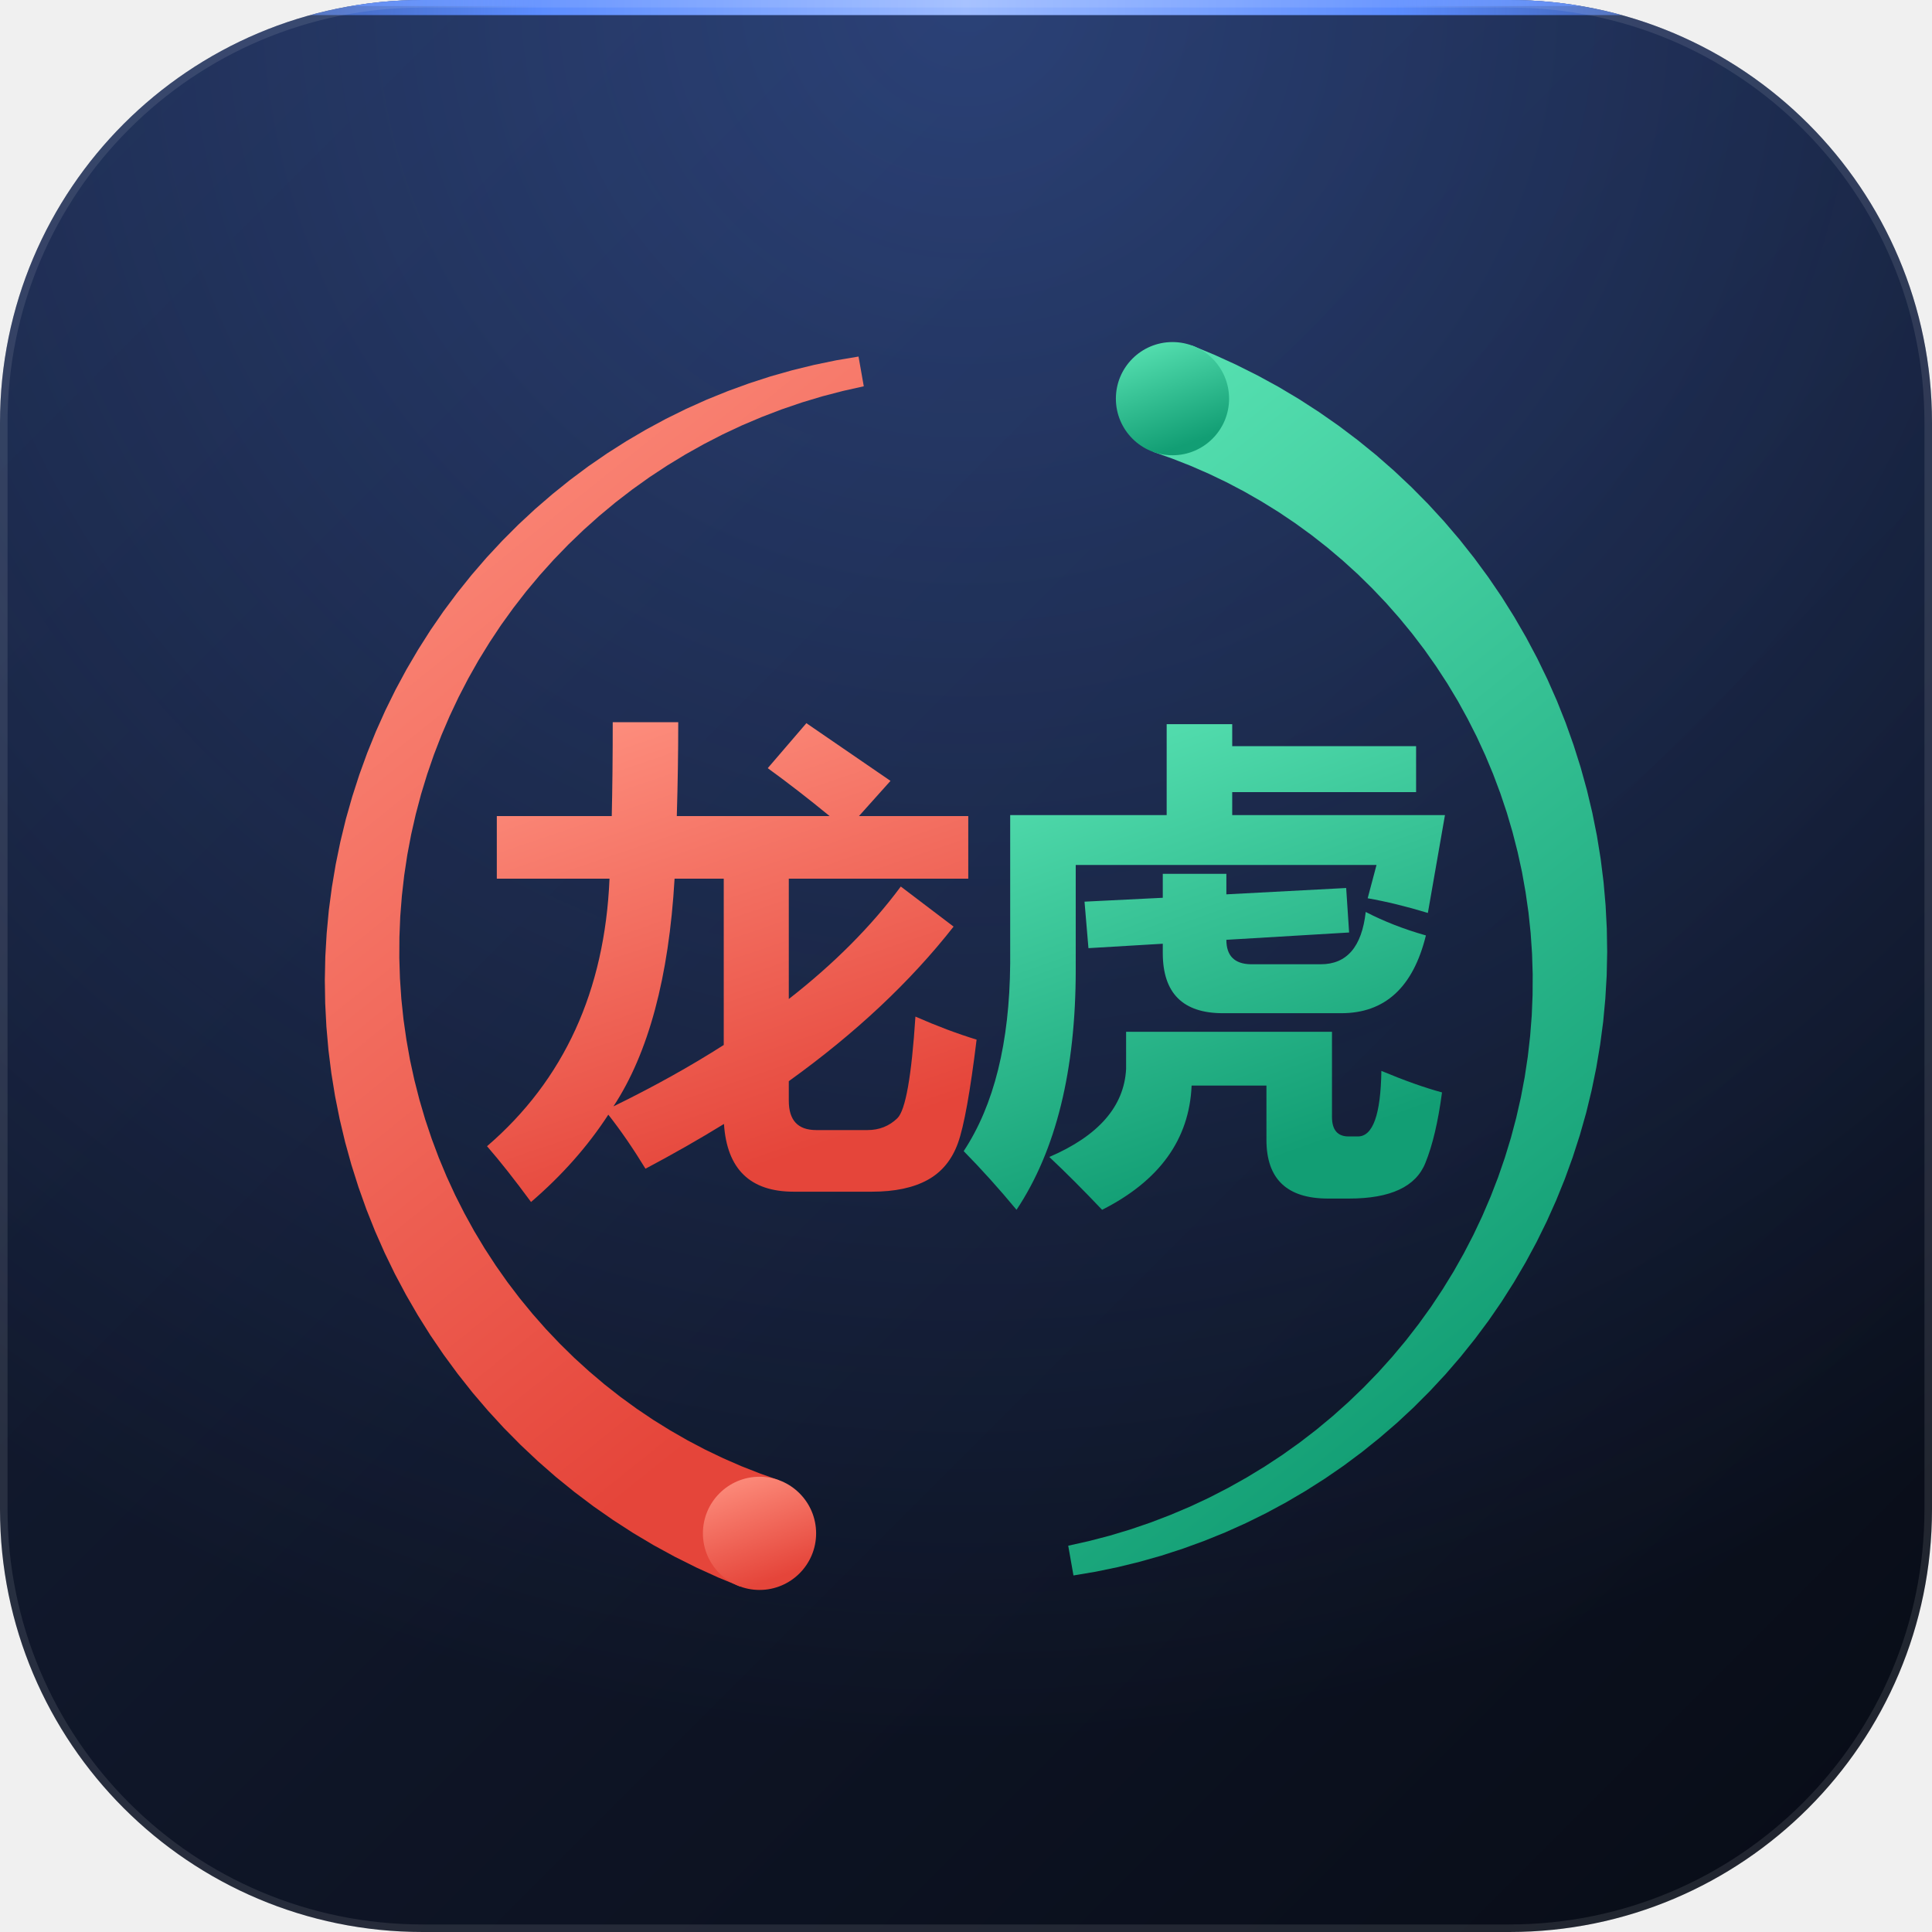
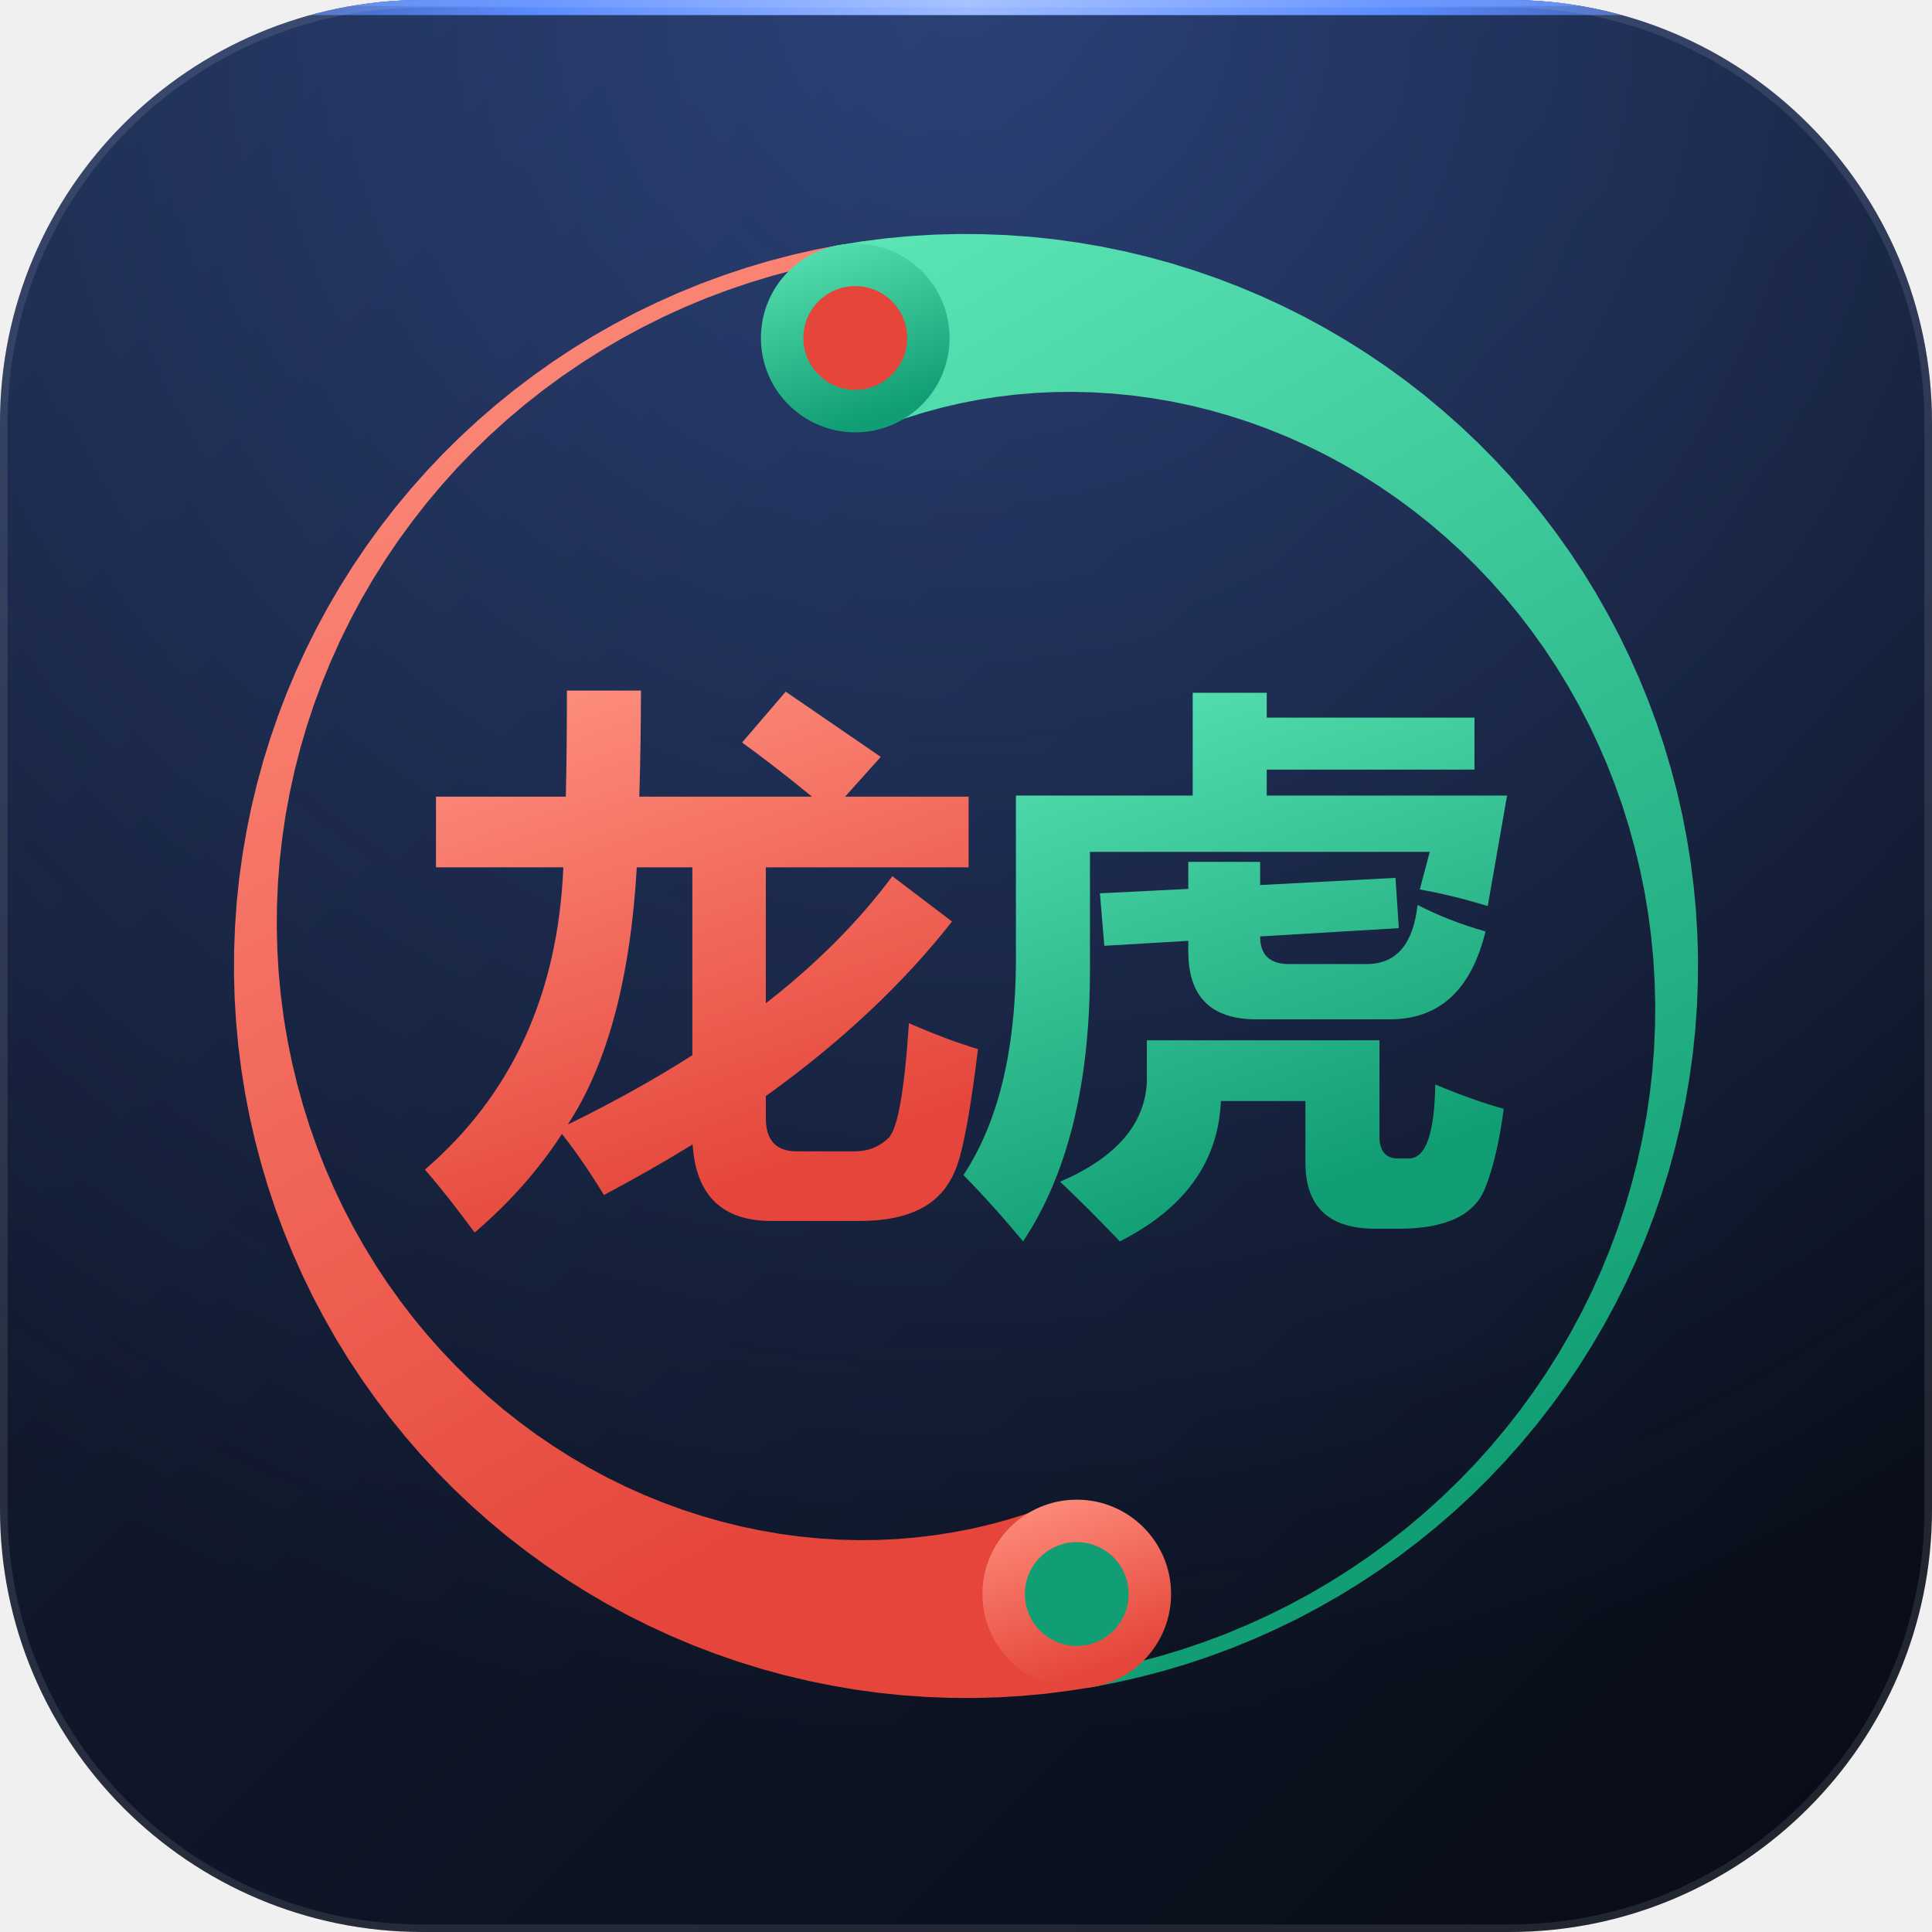
<svg xmlns="http://www.w3.org/2000/svg" viewBox="0 0 512 512" width="512" height="512" role="img" aria-label="龙虎榜分析">
  <defs>
    <linearGradient id="bg" x1="0" y1="0" x2="1" y2="1">
      <stop offset="0" stop-color="#16203A" />
      <stop offset="1" stop-color="#080C16" />
    </linearGradient>
    <linearGradient id="red" x1="0" y1="0" x2="0.35" y2="1">
      <stop offset="0" stop-color="#FF9382" />
      <stop offset="1" stop-color="#E5453A" />
    </linearGradient>
    <linearGradient id="grn" x1="0" y1="0" x2="0.35" y2="1">
      <stop offset="0" stop-color="#5CE6B6" />
      <stop offset="1" stop-color="#129E74" />
    </linearGradient>
    <linearGradient id="acc" x1="0" y1="0" x2="1" y2="0">
      <stop offset="0" stop-color="#8FB0FF" />
      <stop offset="1" stop-color="#4C6BFF" />
    </linearGradient>
    <linearGradient id="topline" x1="0" y1="0" x2="1" y2="0">
      <stop offset="0" stop-color="#5B8CFF" stop-opacity="0" />
      <stop offset=".28" stop-color="#5B8CFF" />
      <stop offset=".5" stop-color="#9DBBFF" />
      <stop offset=".72" stop-color="#5B8CFF" />
      <stop offset="1" stop-color="#5B8CFF" stop-opacity="0" />
    </linearGradient>
    <radialGradient id="glow" cx="0.5" cy="0" r="0.9">
      <stop offset="0" stop-color="#5B8CFF" stop-opacity=".34" />
      <stop offset="1" stop-color="#5B8CFF" stop-opacity="0" />
    </radialGradient>
    <clipPath id="clipIcon">
      <rect x="0" y="0" width="512" height="512" rx="112" />
    </clipPath>
    <clipPath id="clipPanel">
      <rect x="0" y="0" width="1240" height="320" rx="36" />
    </clipPath>
  </defs>
  <g clip-path="url(#clipIcon)">
    <rect width="512" height="512" fill="url(#bg)" />
    <rect width="512" height="512" fill="url(#glow)" />
    <rect x="0" y="0" width="512" height="4" fill="url(#topline)" />
    <rect x="0" y="0" width="512" height="1.6" fill="url(#topline)" />
  </g>
  <g>
-     <path d="M 228.91 102.37 L 223.38 103.61 L 217.89 105.04 L 212.47 106.67 L 207.12 108.50 L 201.85 110.52 L 196.65 112.72 L 191.55 115.11 L 186.54 117.69 L 181.63 120.44 L 176.83 123.36 L 172.14 126.45 L 167.57 129.71 L 163.13 133.13 L 158.82 136.71 L 154.65 140.44 L 150.62 144.31 L 146.74 148.32 L 143.01 152.47 L 139.44 156.74 L 136.03 161.14 L 132.78 165.65 L 129.71 170.28 L 126.80 175.01 L 124.08 179.83 L 121.53 184.75 L 119.17 189.75 L 116.99 194.83 L 115.00 199.98 L 113.20 205.20 L 111.59 210.47 L 110.18 215.79 L 108.96 221.15 L 107.94 226.55 L 107.12 231.98 L 106.50 237.42 L 106.07 242.88 L 105.85 248.35 L 105.82 253.82 L 105.99 259.27 L 106.36 264.72 L 106.93 270.13 L 107.70 275.52 L 108.65 280.88 L 109.81 286.19 L 111.15 291.44 L 112.68 296.65 L 114.40 301.78 L 116.30 306.85 L 118.38 311.83 L 120.64 316.74 L 123.08 321.55 L 125.68 326.27 L 128.45 330.88 L 131.39 335.39 L 134.48 339.78 L 137.73 344.05 L 141.13 348.19 L 144.67 352.21 L 148.36 356.09 L 152.17 359.83 L 156.12 363.42 L 160.19 366.87 L 164.38 370.16 L 168.68 373.29 L 173.09 376.26 L 177.60 379.06 L 182.20 381.70 L 186.89 384.17 L 191.67 386.46 L 196.51 388.57 L 201.43 390.50 L 206.41 392.26 L 196.15 420.45 L 190.27 418.02 L 184.48 415.38 L 178.80 412.54 L 173.23 409.50 L 167.79 406.26 L 162.47 402.82 L 157.28 399.20 L 152.23 395.39 L 147.32 391.41 L 142.57 387.25 L 137.98 382.93 L 133.55 378.45 L 129.29 373.81 L 125.21 369.03 L 121.31 364.10 L 117.59 359.04 L 114.06 353.86 L 110.73 348.55 L 107.59 343.13 L 104.65 337.60 L 101.92 331.98 L 99.40 326.27 L 97.09 320.47 L 95.00 314.60 L 93.12 308.66 L 91.46 302.66 L 90.02 296.61 L 88.80 290.52 L 87.81 284.40 L 87.04 278.24 L 86.50 272.07 L 86.18 265.89 L 86.08 259.71 L 86.21 253.53 L 86.57 247.37 L 87.14 241.23 L 87.95 235.12 L 88.97 229.05 L 90.21 223.02 L 91.66 217.05 L 93.34 211.14 L 95.22 205.31 L 97.31 199.55 L 99.61 193.87 L 102.11 188.29 L 104.81 182.81 L 107.71 177.43 L 110.80 172.17 L 114.07 167.02 L 117.52 162.01 L 121.16 157.13 L 124.96 152.39 L 128.93 147.79 L 133.06 143.35 L 137.34 139.06 L 141.78 134.93 L 146.36 130.98 L 151.07 127.19 L 155.91 123.58 L 160.88 120.16 L 165.97 116.92 L 171.16 113.87 L 176.46 111.01 L 181.85 108.35 L 187.33 105.89 L 192.89 103.64 L 198.52 101.59 L 204.22 99.74 L 209.98 98.11 L 215.79 96.69 L 221.64 95.48 L 227.52 94.49 Z" fill="url(#red)" />
-     <path d="M 283.09 409.63 L 288.62 408.39 L 294.11 406.96 L 299.53 405.33 L 304.88 403.50 L 310.15 401.48 L 315.35 399.28 L 320.45 396.89 L 325.46 394.31 L 330.37 391.56 L 335.17 388.64 L 339.86 385.55 L 344.43 382.29 L 348.87 378.87 L 353.18 375.29 L 357.35 371.56 L 361.38 367.69 L 365.26 363.68 L 368.99 359.53 L 372.56 355.26 L 375.97 350.86 L 379.22 346.35 L 382.29 341.72 L 385.20 336.99 L 387.92 332.17 L 390.47 327.25 L 392.83 322.25 L 395.01 317.17 L 397.00 312.02 L 398.80 306.80 L 400.41 301.53 L 401.82 296.21 L 403.04 290.85 L 404.06 285.45 L 404.88 280.02 L 405.50 274.58 L 405.93 269.12 L 406.15 263.65 L 406.18 258.18 L 406.01 252.73 L 405.64 247.28 L 405.07 241.87 L 404.30 236.48 L 403.35 231.12 L 402.19 225.81 L 400.85 220.56 L 399.32 215.35 L 397.60 210.22 L 395.70 205.15 L 393.62 200.17 L 391.36 195.26 L 388.92 190.45 L 386.32 185.73 L 383.55 181.12 L 380.61 176.61 L 377.52 172.22 L 374.27 167.95 L 370.87 163.81 L 367.33 159.79 L 363.64 155.91 L 359.83 152.17 L 355.88 148.58 L 351.81 145.13 L 347.62 141.84 L 343.32 138.71 L 338.91 135.74 L 334.40 132.94 L 329.80 130.30 L 325.11 127.83 L 320.33 125.54 L 315.49 123.43 L 310.57 121.50 L 305.59 119.74 L 315.85 91.55 L 321.73 93.98 L 327.52 96.62 L 333.20 99.46 L 338.77 102.50 L 344.21 105.74 L 349.53 109.18 L 354.72 112.80 L 359.77 116.61 L 364.68 120.59 L 369.43 124.75 L 374.02 129.07 L 378.45 133.55 L 382.71 138.19 L 386.79 142.97 L 390.69 147.90 L 394.41 152.96 L 397.94 158.14 L 401.27 163.45 L 404.41 168.87 L 407.35 174.40 L 410.08 180.02 L 412.60 185.73 L 414.91 191.53 L 417.00 197.40 L 418.88 203.34 L 420.54 209.34 L 421.98 215.39 L 423.20 221.48 L 424.19 227.60 L 424.96 233.76 L 425.50 239.93 L 425.82 246.11 L 425.92 252.29 L 425.79 258.47 L 425.43 264.63 L 424.86 270.77 L 424.05 276.88 L 423.03 282.95 L 421.79 288.98 L 420.34 294.95 L 418.66 300.86 L 416.78 306.69 L 414.69 312.45 L 412.39 318.13 L 409.89 323.71 L 407.19 329.19 L 404.29 334.57 L 401.20 339.83 L 397.93 344.98 L 394.48 349.99 L 390.84 354.87 L 387.04 359.61 L 383.07 364.21 L 378.94 368.65 L 374.66 372.94 L 370.22 377.07 L 365.64 381.02 L 360.93 384.81 L 356.09 388.42 L 351.12 391.84 L 346.03 395.08 L 340.84 398.13 L 335.54 400.99 L 330.15 403.65 L 324.67 406.11 L 319.11 408.36 L 313.48 410.41 L 307.78 412.26 L 302.02 413.89 L 296.21 415.31 L 290.36 416.52 L 284.48 417.51 Z" fill="url(#grn)" />
-     <circle cx="201.28" cy="406.35" r="15.00" fill="url(#red)" />
-     <circle cx="310.72" cy="105.65" r="15.00" fill="url(#grn)" />
-     <g transform="translate(127.77 302.14)">
+     <path d="M 223.01 68.89 L 216.90 70.07 L 210.84 71.45 L 204.83 73.04 L 198.88 74.83 L 192.99 76.83 L 187.17 79.01 L 181.44 81.40 L 175.78 83.98 L 170.23 86.75 L 164.76 89.70 L 159.41 92.84 L 154.17 96.16 L 149.04 99.65 L 144.04 103.31 L 139.18 107.14 L 134.44 111.14 L 129.85 115.29 L 125.41 119.59 L 121.12 124.03 L 116.99 128.62 L 113.03 133.35 L 109.23 138.20 L 105.60 143.18 L 102.15 148.27 L 98.87 153.47 L 95.79 158.78 L 92.89 164.19 L 90.18 169.68 L 87.67 175.26 L 85.35 180.91 L 83.23 186.63 L 81.31 192.42 L 79.60 198.26 L 78.09 204.14 L 76.79 210.07 L 75.69 216.03 L 74.81 222.01 L 74.13 228.01 L 73.66 234.02 L 73.40 240.02 L 73.35 246.03 L 73.51 252.02 L 73.87 257.99 L 74.44 263.93 L 75.21 269.83 L 76.19 275.69 L 77.37 281.50 L 78.75 287.25 L 80.32 292.94 L 82.08 298.56 L 84.04 304.09 L 86.18 309.54 L 88.51 314.90 L 91.01 320.16 L 93.69 325.32 L 96.54 330.36 L 99.55 335.28 L 102.73 340.09 L 106.07 344.76 L 109.55 349.30 L 113.18 353.70 L 116.95 357.95 L 120.86 362.06 L 124.89 366.01 L 129.05 369.81 L 133.32 373.44 L 137.71 376.90 L 142.19 380.20 L 146.77 383.32 L 151.45 386.27 L 156.20 389.04 L 161.03 391.63 L 165.93 394.03 L 170.89 396.25 L 175.91 398.28 L 180.97 400.13 L 186.08 401.78 L 191.21 403.24 L 196.37 404.52 L 201.55 405.60 L 206.74 406.49 L 211.93 407.19 L 217.12 407.70 L 222.30 408.02 L 227.46 408.15 L 232.59 408.10 L 237.69 407.86 L 242.75 407.44 L 247.77 406.83 L 252.73 406.05 L 257.63 405.10 L 262.46 403.97 L 267.22 402.67 L 271.90 401.21 L 276.50 399.59 L 281.01 397.81 L 289.69 447.05 L 283.42 448.05 L 277.12 448.85 L 270.80 449.43 L 264.46 449.82 L 258.12 449.99 L 251.77 449.95 L 245.42 449.71 L 239.09 449.26 L 232.78 448.61 L 226.49 447.74 L 220.23 446.67 L 214.01 445.40 L 207.84 443.93 L 201.71 442.25 L 195.65 440.37 L 189.65 438.30 L 183.72 436.03 L 177.87 433.57 L 172.10 430.92 L 166.42 428.08 L 160.84 425.06 L 155.36 421.85 L 149.99 418.47 L 144.73 414.92 L 139.59 411.19 L 134.57 407.30 L 129.69 403.24 L 124.94 399.03 L 120.33 394.67 L 115.86 390.15 L 111.55 385.50 L 107.39 380.70 L 103.39 375.77 L 99.55 370.71 L 95.88 365.53 L 92.38 360.24 L 89.06 354.83 L 85.92 349.31 L 82.95 343.70 L 80.18 337.99 L 77.59 332.19 L 75.19 326.31 L 72.99 320.36 L 70.98 314.34 L 69.17 308.25 L 67.56 302.11 L 66.15 295.92 L 64.95 289.69 L 63.95 283.42 L 63.15 277.12 L 62.57 270.80 L 62.18 264.46 L 62.01 258.12 L 62.05 251.77 L 62.29 245.42 L 62.74 239.09 L 63.39 232.78 L 64.26 226.49 L 65.33 220.23 L 66.60 214.01 L 68.07 207.84 L 69.75 201.71 L 71.63 195.65 L 73.70 189.65 L 75.97 183.72 L 78.43 177.87 L 81.08 172.10 L 83.92 166.42 L 86.94 160.84 L 90.15 155.36 L 93.53 149.99 L 97.08 144.73 L 100.81 139.59 L 104.70 134.57 L 108.76 129.69 L 112.97 124.94 L 117.33 120.33 L 121.85 115.86 L 126.50 111.55 L 131.30 107.39 L 136.23 103.39 L 141.29 99.55 L 146.47 95.88 L 151.76 92.38 L 157.17 89.06 L 162.69 85.92 L 168.30 82.95 L 174.01 80.18 L 179.81 77.59 L 185.69 75.19 L 191.64 72.99 L 197.66 70.98 L 203.75 69.17 L 209.89 67.56 L 216.08 66.15 L 222.31 64.95 Z" fill="url(#red)" />
+     <path d="M 288.99 443.11 L 295.10 441.93 L 301.16 440.55 L 307.17 438.96 L 313.12 437.17 L 319.01 435.17 L 324.83 432.99 L 330.56 430.60 L 336.22 428.02 L 341.77 425.25 L 347.24 422.30 L 352.59 419.16 L 357.83 415.84 L 362.96 412.35 L 367.96 408.69 L 372.82 404.86 L 377.56 400.86 L 382.15 396.71 L 386.59 392.41 L 390.88 387.97 L 395.01 383.38 L 398.97 378.65 L 402.77 373.80 L 406.40 368.82 L 409.85 363.73 L 413.13 358.53 L 416.21 353.22 L 419.11 347.81 L 421.82 342.32 L 424.33 336.74 L 426.65 331.09 L 428.77 325.37 L 430.69 319.58 L 432.40 313.74 L 433.91 307.86 L 435.21 301.93 L 436.31 295.97 L 437.19 289.99 L 437.87 283.99 L 438.34 277.98 L 438.60 271.98 L 438.65 265.97 L 438.49 259.98 L 438.13 254.01 L 437.56 248.07 L 436.79 242.17 L 435.81 236.31 L 434.63 230.50 L 433.25 224.75 L 431.68 219.06 L 429.92 213.44 L 427.96 207.91 L 425.82 202.46 L 423.49 197.10 L 420.99 191.84 L 418.31 186.68 L 415.46 181.64 L 412.45 176.72 L 409.27 171.91 L 405.93 167.24 L 402.45 162.70 L 398.82 158.30 L 395.05 154.05 L 391.14 149.94 L 387.11 145.99 L 382.95 142.19 L 378.68 138.56 L 374.29 135.10 L 369.81 131.80 L 365.23 128.68 L 360.55 125.73 L 355.80 122.96 L 350.97 120.37 L 346.07 117.97 L 341.11 115.75 L 336.09 113.72 L 331.03 111.87 L 325.92 110.22 L 320.79 108.76 L 315.63 107.48 L 310.45 106.40 L 305.26 105.51 L 300.07 104.81 L 294.88 104.30 L 289.70 103.98 L 284.54 103.85 L 279.41 103.90 L 274.31 104.14 L 269.25 104.56 L 264.23 105.17 L 259.27 105.95 L 254.37 106.90 L 249.54 108.03 L 244.78 109.33 L 240.10 110.79 L 235.50 112.41 L 230.99 114.19 L 222.31 64.95 L 228.58 63.95 L 234.88 63.15 L 241.20 62.57 L 247.54 62.18 L 253.88 62.01 L 260.23 62.05 L 266.58 62.29 L 272.91 62.74 L 279.22 63.39 L 285.51 64.26 L 291.77 65.33 L 297.99 66.60 L 304.16 68.07 L 310.29 69.75 L 316.35 71.63 L 322.35 73.70 L 328.28 75.97 L 334.13 78.43 L 339.90 81.08 L 345.58 83.92 L 351.16 86.94 L 356.64 90.15 L 362.01 93.53 L 367.27 97.08 L 372.41 100.81 L 377.43 104.70 L 382.31 108.76 L 387.06 112.97 L 391.67 117.33 L 396.14 121.85 L 400.45 126.50 L 404.61 131.30 L 408.61 136.23 L 412.45 141.29 L 416.12 146.47 L 419.62 151.76 L 422.94 157.17 L 426.08 162.69 L 429.05 168.30 L 431.82 174.01 L 434.41 179.81 L 436.81 185.69 L 439.01 191.64 L 441.02 197.66 L 442.83 203.75 L 444.44 209.89 L 445.85 216.08 L 447.05 222.31 L 448.05 228.58 L 448.85 234.88 L 449.43 241.20 L 449.82 247.54 L 449.99 253.88 L 449.95 260.23 L 449.71 266.58 L 449.26 272.91 L 448.61 279.22 L 447.74 285.51 L 446.67 291.77 L 445.40 297.99 L 443.93 304.16 L 442.25 310.29 L 440.37 316.35 L 438.30 322.35 L 436.03 328.28 L 433.57 334.13 L 430.92 339.90 L 428.08 345.58 L 425.06 351.16 L 421.85 356.64 L 418.47 362.01 L 414.92 367.27 L 411.19 372.41 L 407.30 377.43 L 403.24 382.31 L 399.03 387.06 L 394.67 391.67 L 390.15 396.14 L 385.50 400.45 L 380.70 404.61 L 375.77 408.61 L 370.71 412.45 L 365.53 416.12 L 360.24 419.62 L 354.83 422.94 L 349.31 426.08 L 343.70 429.05 L 337.99 431.82 L 332.19 434.41 L 326.31 436.81 L 320.36 439.01 L 314.34 441.02 L 308.25 442.83 L 302.11 444.44 L 295.92 445.85 L 289.69 447.05 Z" fill="url(#grn)" />
+     <circle cx="285.35" cy="422.43" r="25.00" fill="url(#red)" />
+     <circle cx="226.65" cy="89.57" r="25.00" fill="url(#grn)" />
+     <circle cx="285.35" cy="422.43" r="13.75" fill="#129E74" />
+     <circle cx="226.65" cy="89.57" r="13.75" fill="#E5453A" />
+     <g transform="translate(111.15 308.12)">
      <g fill="url(#red)">
-         <path d="M110.95 -67.20 124.94 -56.58Q107.71 -34.61 81.27 -15.62V-10.43Q81.27 -2.66 88.52 -2.66H102.13Q106.80 -2.66 110.04 -5.80Q113.28 -8.94 114.83 -32.73Q123.39 -28.97 131.04 -26.63Q128.51 -5.96 126.11 0.75Q123.71 7.45 118.04 10.56Q112.37 13.67 103.30 13.67H82.56Q65.26 13.67 64.09 -4.28Q54.18 1.81 43.29 7.58Q38.30 -0.58 33.44 -6.74Q25.27 5.83 12.96 16.40Q6.48 7.58 1.30 1.62Q31.88 -24.69 33.76 -69.28H3.89V-85.87H34.35Q34.61 -97.01 34.61 -110.75H51.97Q51.97 -98.83 51.59 -85.87H92.09Q83.73 -92.74 75.69 -98.57L85.93 -110.49L108.22 -95.20L99.86 -85.87H128.83V-69.28H81.27V-37.39Q99.22 -51.39 110.95 -67.20ZM51.00 -69.28Q48.73 -30.13 34.80 -8.94Q50.74 -16.72 64.03 -25.21V-69.28Z" />
+         <path d="M125.33 -75.92 141.14 -63.91Q121.67 -39.09 91.80 -17.64V-11.79Q91.80 -3.00 100.00 -3.00H115.37Q120.65 -3.00 124.31 -6.55Q127.97 -10.10 129.72 -36.97Q139.39 -32.72 148.03 -30.09Q145.17 -6.74 142.46 0.84Q139.75 8.42 133.35 11.93Q126.94 15.45 116.69 15.45H93.27Q73.72 15.45 72.40 -4.83Q61.20 2.05 48.90 8.57Q43.27 -0.66 37.77 -7.61Q28.55 6.59 14.64 18.52Q7.32 8.57 1.46 1.83Q36.02 -27.89 38.14 -78.26H4.39V-97.00H38.80Q39.09 -109.59 39.09 -125.11H58.71Q58.71 -111.64 58.27 -97.00H104.03Q94.58 -104.76 85.51 -111.35L97.07 -124.82L122.26 -107.54L112.81 -97.00H145.54V-78.26H91.80V-42.24Q112.08 -58.05 125.33 -75.92ZM57.61 -78.26Q55.05 -34.04 39.31 -10.10Q57.32 -18.89 72.33 -28.48V-78.26Z" />
      </g>
      <g fill="url(#grn)">
-         <path d="M159.64 -63.19 180.38 -64.22V-70.57H197.23V-65.13L228.98 -66.81L229.76 -55.02L197.23 -53.08Q197.23 -46.72 203.71 -46.60H222.24Q232.61 -46.60 234.16 -60.46Q241.42 -56.70 250.11 -54.24Q245.05 -33.63 227.68 -33.63H196.32Q180.38 -33.63 180.38 -49.58V-52.04L160.68 -50.87ZM238.31 -18.34Q247.64 -14.45 254.38 -12.64Q252.83 -0.97 249.98 6.03Q246.22 15.49 229.76 15.49H224.18Q207.85 15.49 207.85 -0.06V-14.45H188.02Q187.12 6.93 164.30 18.47Q156.79 10.56 150.31 4.47Q169.88 -3.95 170.66 -18.86V-28.71H225.22V-6.16Q225.22 -0.97 229.63 -0.97H232.09Q238.05 -0.97 238.31 -18.34ZM237.02 -72.91H157.31V-45.17Q157.31 -5.12 141.62 18.47Q134.75 10.17 127.62 2.92Q139.68 -15.36 139.94 -46.72V-86.13H181.41V-110.23H198.78V-104.40H247.51V-92.22H198.78V-86.13H255.16L250.63 -60.20Q242.07 -62.80 234.68 -64.09Z" />
+         <path d="M180.34 -71.38 203.76 -72.55V-79.72H222.80V-73.57L258.67 -75.48L259.55 -62.15L222.80 -59.96Q222.80 -52.78 230.12 -52.64H251.05Q262.77 -52.64 264.52 -68.30Q272.72 -64.06 282.53 -61.27Q276.82 -37.99 257.20 -37.99H221.77Q203.76 -37.99 203.76 -56.00V-58.79L181.51 -57.47ZM269.21 -20.72Q279.75 -16.33 287.36 -14.28Q285.61 -1.10 282.39 6.81Q278.14 17.50 259.55 17.50H253.25Q234.80 17.50 234.80 -0.07V-16.33H212.40Q211.38 7.83 185.61 20.86Q177.11 11.93 169.79 5.05Q191.90 -4.47 192.78 -21.30V-32.43H254.42V-6.95Q254.42 -1.10 259.40 -1.10H262.18Q268.92 -1.10 269.21 -20.72ZM267.75 -82.36H177.70V-51.03Q177.70 -5.78 159.98 20.86Q152.22 11.49 144.17 3.29Q157.79 -17.35 158.08 -52.78V-97.29H204.93V-124.53H224.55V-117.94H279.60V-104.17H224.55V-97.29H288.24L283.12 -68.01Q273.46 -70.94 265.11 -72.40Z" />
      </g>
    </g>
  </g>
  <rect x="1" y="1" width="510" height="510" rx="111" fill="none" stroke="#FFFFFF" stroke-opacity=".10" stroke-width="2" />
</svg>
